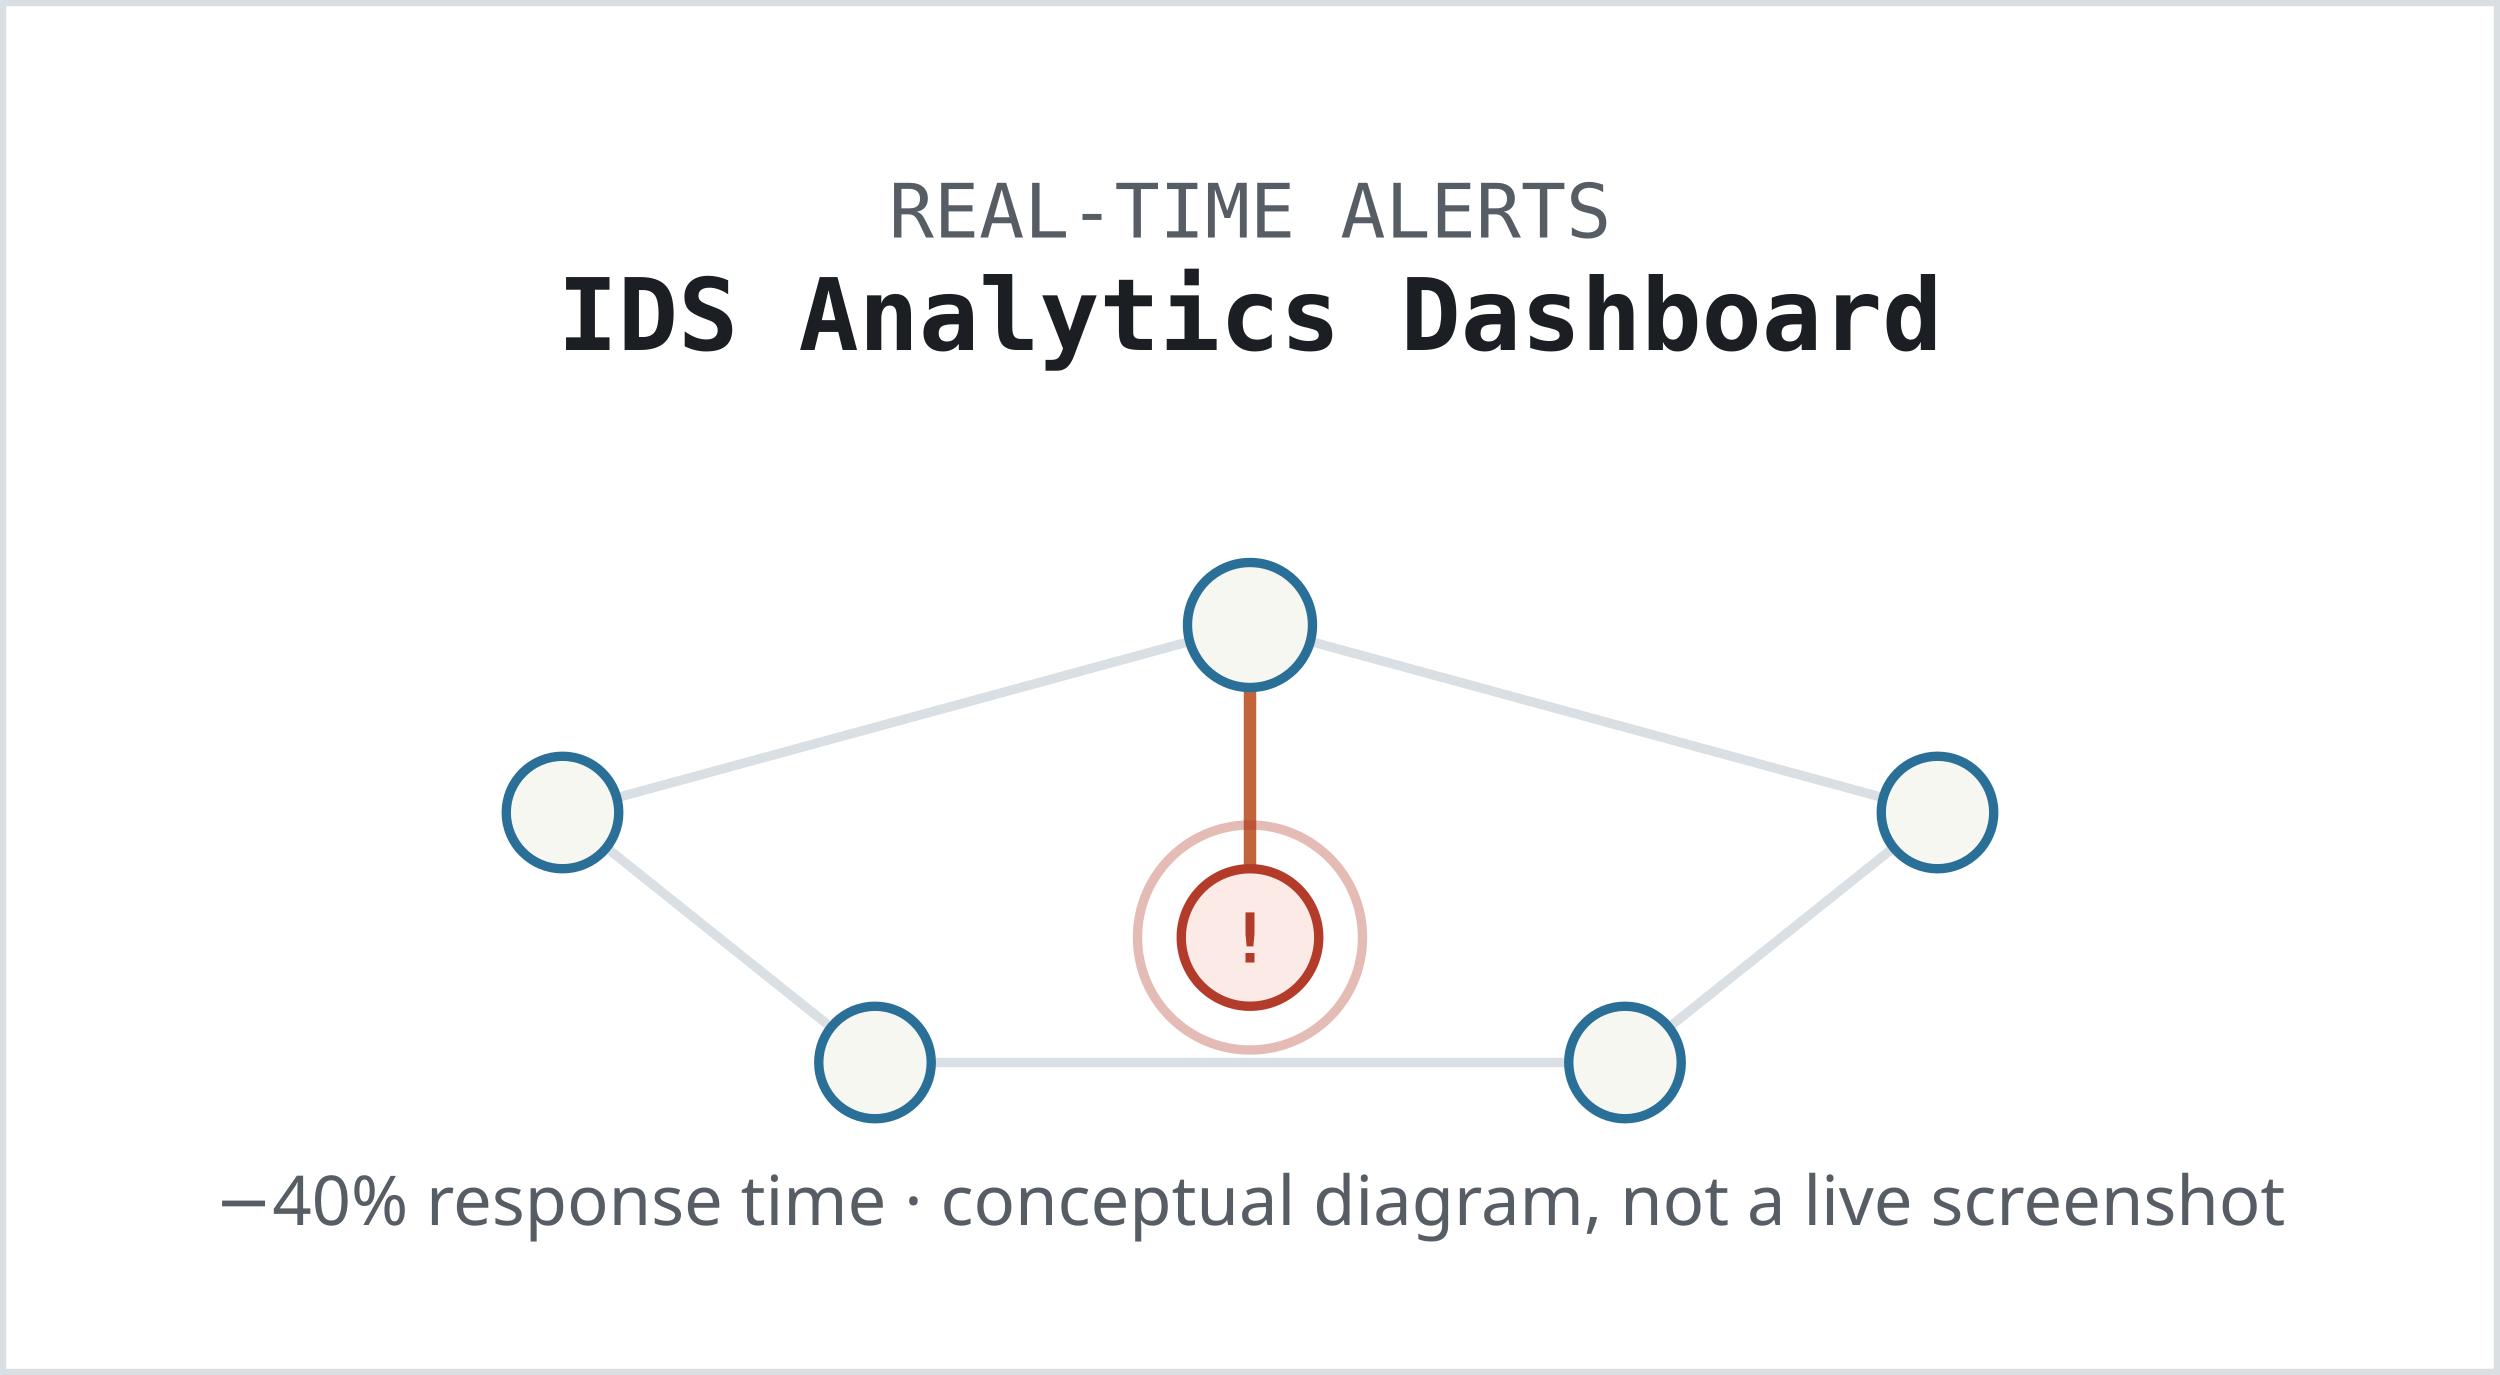
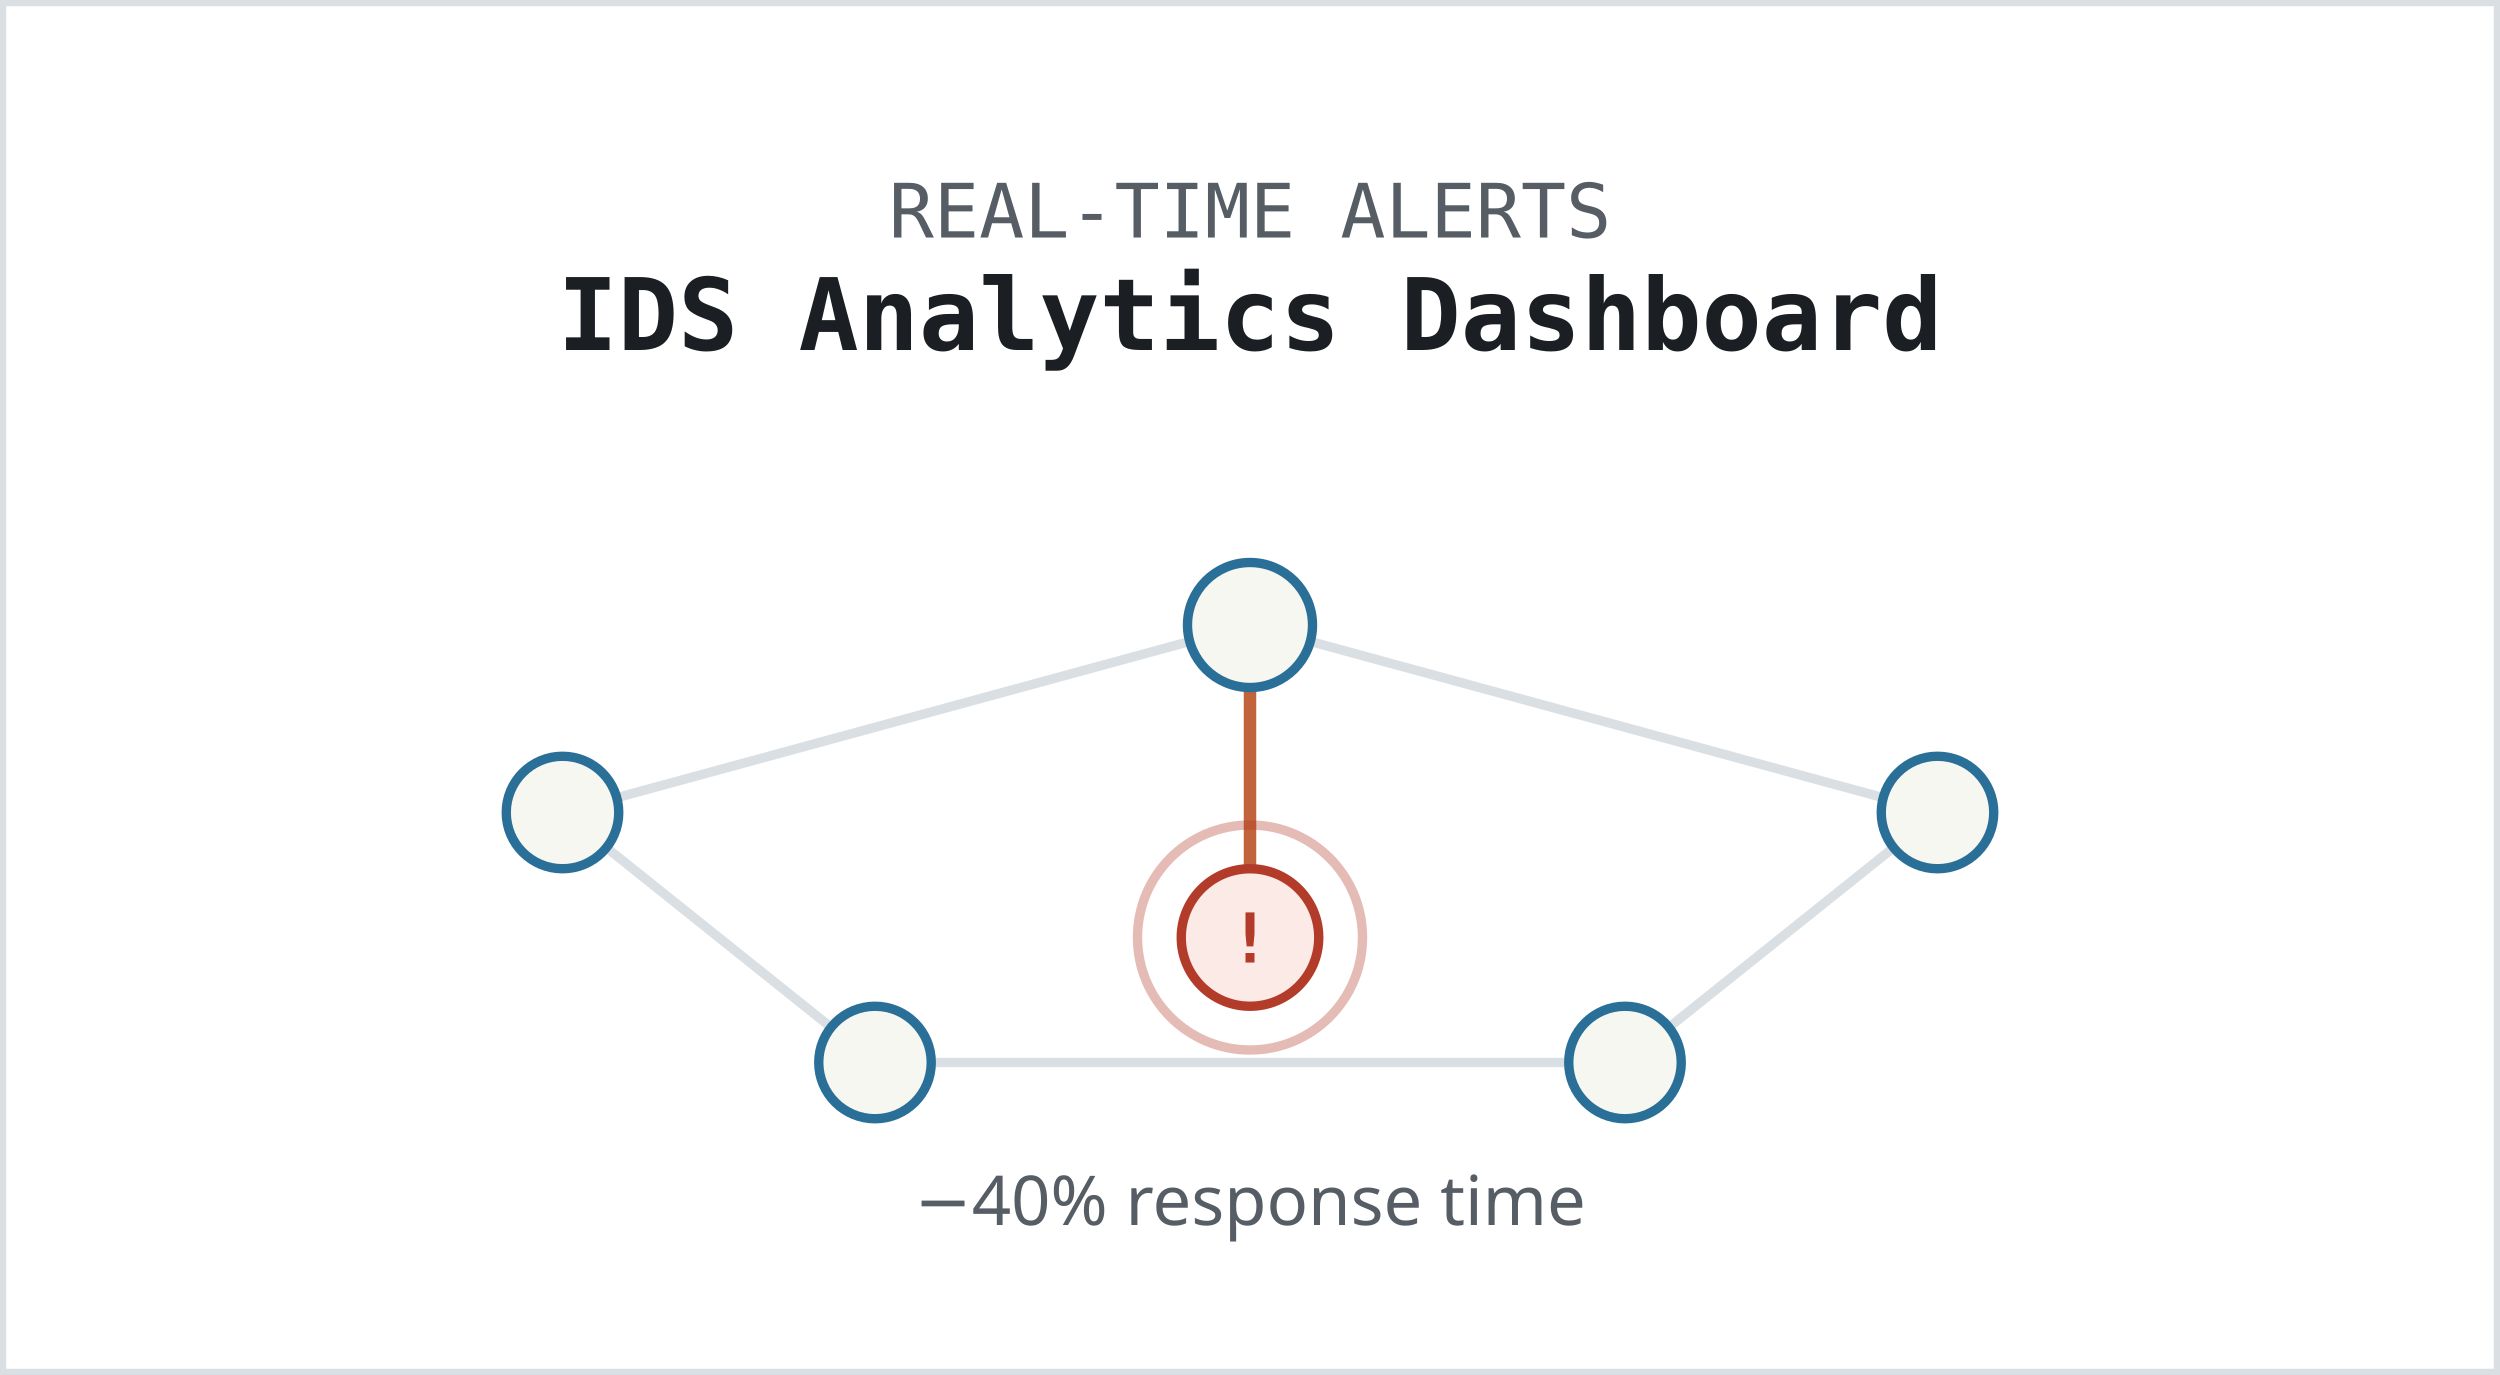
<svg xmlns="http://www.w3.org/2000/svg" width="100%" viewBox="0 0 400 220" role="img">
  <rect width="400" height="220" fill="#FFFFFF" />
  <rect x="0.5" y="0.5" width="399" height="219" fill="none" stroke="#DADFE3" stroke-width="1" />
  <text x="200" y="38" text-anchor="middle" font-family="monospace" font-size="12" fill="#565D64">REAL-TIME ALERTS</text>
  <text x="200" y="56" text-anchor="middle" font-family="monospace" font-weight="700" font-size="16" fill="#1B1F23">IDS Analytics Dashboard</text>
  <line x1="90" y1="130" x2="200" y2="100" stroke="#DADFE3" stroke-width="1.5" />
  <line x1="200" y1="100" x2="310" y2="130" stroke="#DADFE3" stroke-width="1.5" />
  <line x1="90" y1="130" x2="140" y2="170" stroke="#DADFE3" stroke-width="1.5" />
  <line x1="310" y1="130" x2="260" y2="170" stroke="#DADFE3" stroke-width="1.5" />
  <line x1="140" y1="170" x2="260" y2="170" stroke="#DADFE3" stroke-width="1.5" />
  <line x1="200" y1="100" x2="200" y2="145" stroke="#C1633B" stroke-width="2" />
  <circle cx="90" cy="130" r="9" fill="#F7F7F2" stroke="#2A6F97" stroke-width="1.5" />
  <circle cx="310" cy="130" r="9" fill="#F7F7F2" stroke="#2A6F97" stroke-width="1.5" />
  <circle cx="140" cy="170" r="9" fill="#F7F7F2" stroke="#2A6F97" stroke-width="1.5" />
  <circle cx="260" cy="170" r="9" fill="#F7F7F2" stroke="#2A6F97" stroke-width="1.5" />
  <circle cx="200" cy="100" r="10" fill="#F7F7F2" stroke="#2A6F97" stroke-width="1.5" />
  <circle cx="200" cy="150" r="18" fill="none" stroke="#B33B2A" stroke-width="1.5" opacity="0.35" />
  <circle cx="200" cy="150" r="11" fill="#FBEAE6" stroke="#B33B2A" stroke-width="1.5" />
  <text x="200" y="154" text-anchor="middle" font-family="monospace" font-size="11" font-weight="700" fill="#B33B2A">!</text>
-   <text x="200" y="196" text-anchor="middle" font-family="'IBM Plex Sans',sans-serif" font-size="11" fill="#565D64">−40% response time · conceptual diagram, not a live screenshot</text>
+   <text x="200" y="196" text-anchor="middle" font-family="'IBM Plex Sans',sans-serif" font-size="11" fill="#565D64">−40% response time</text>
</svg>
